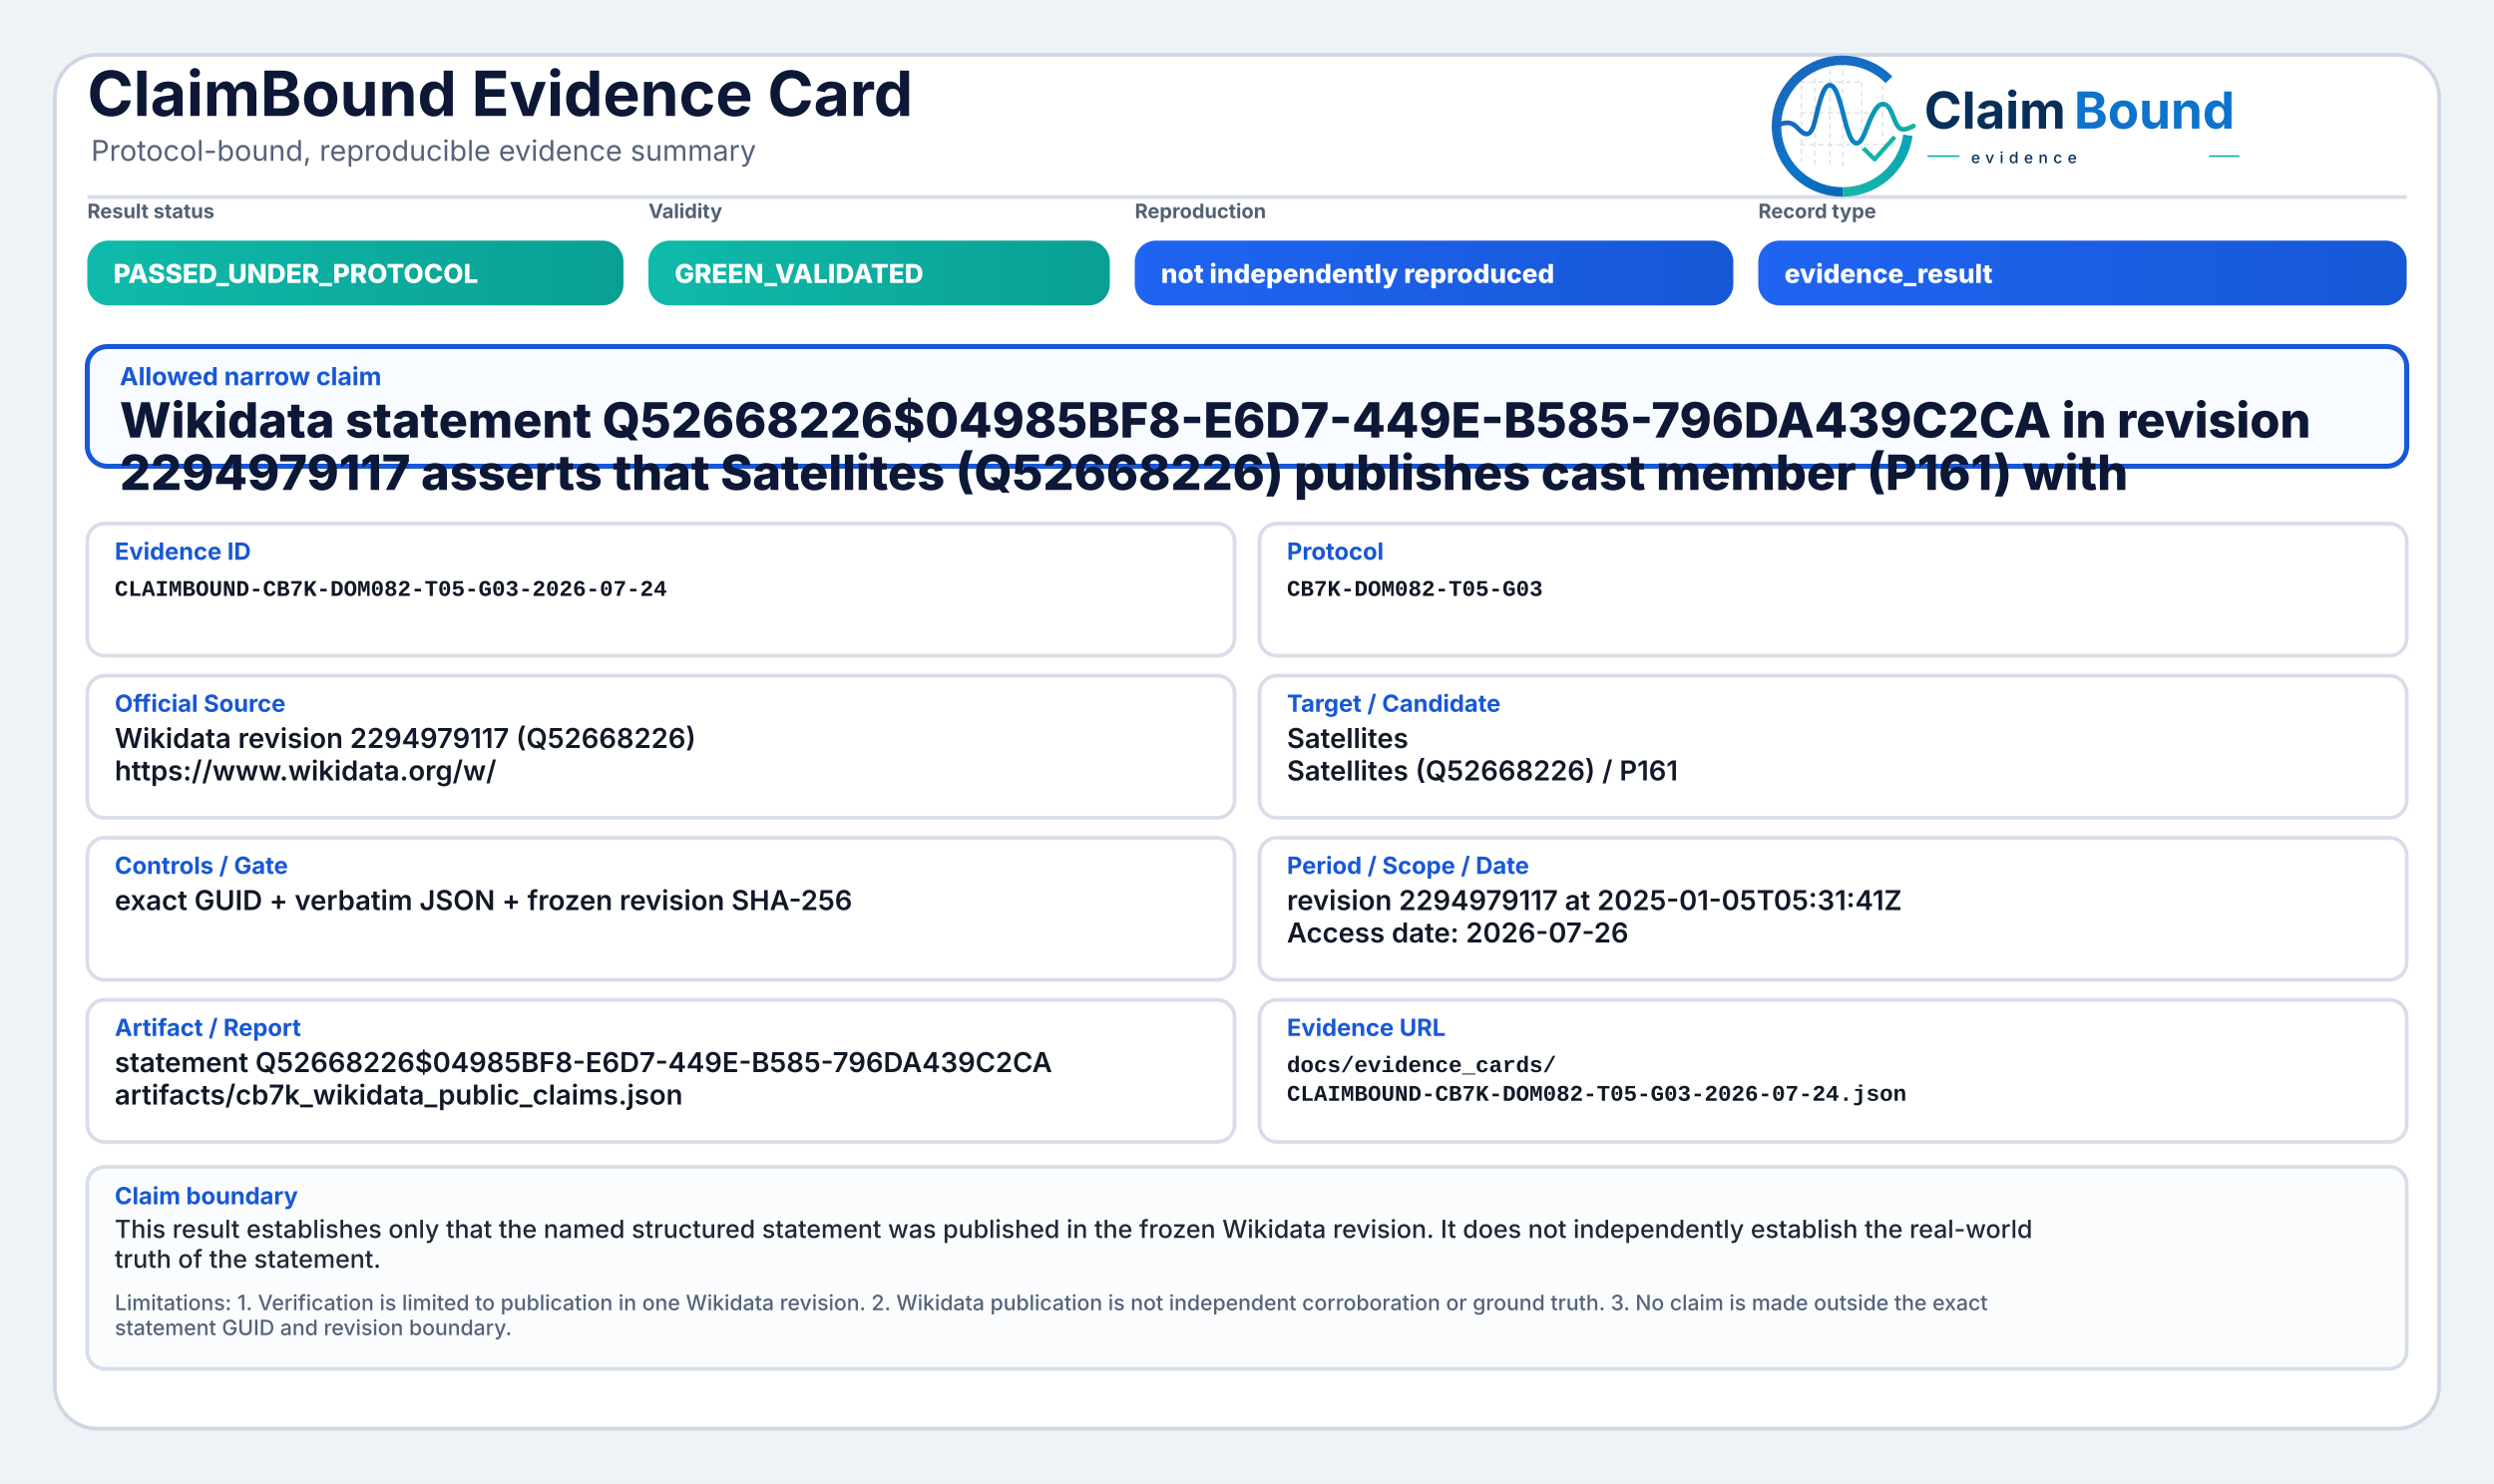
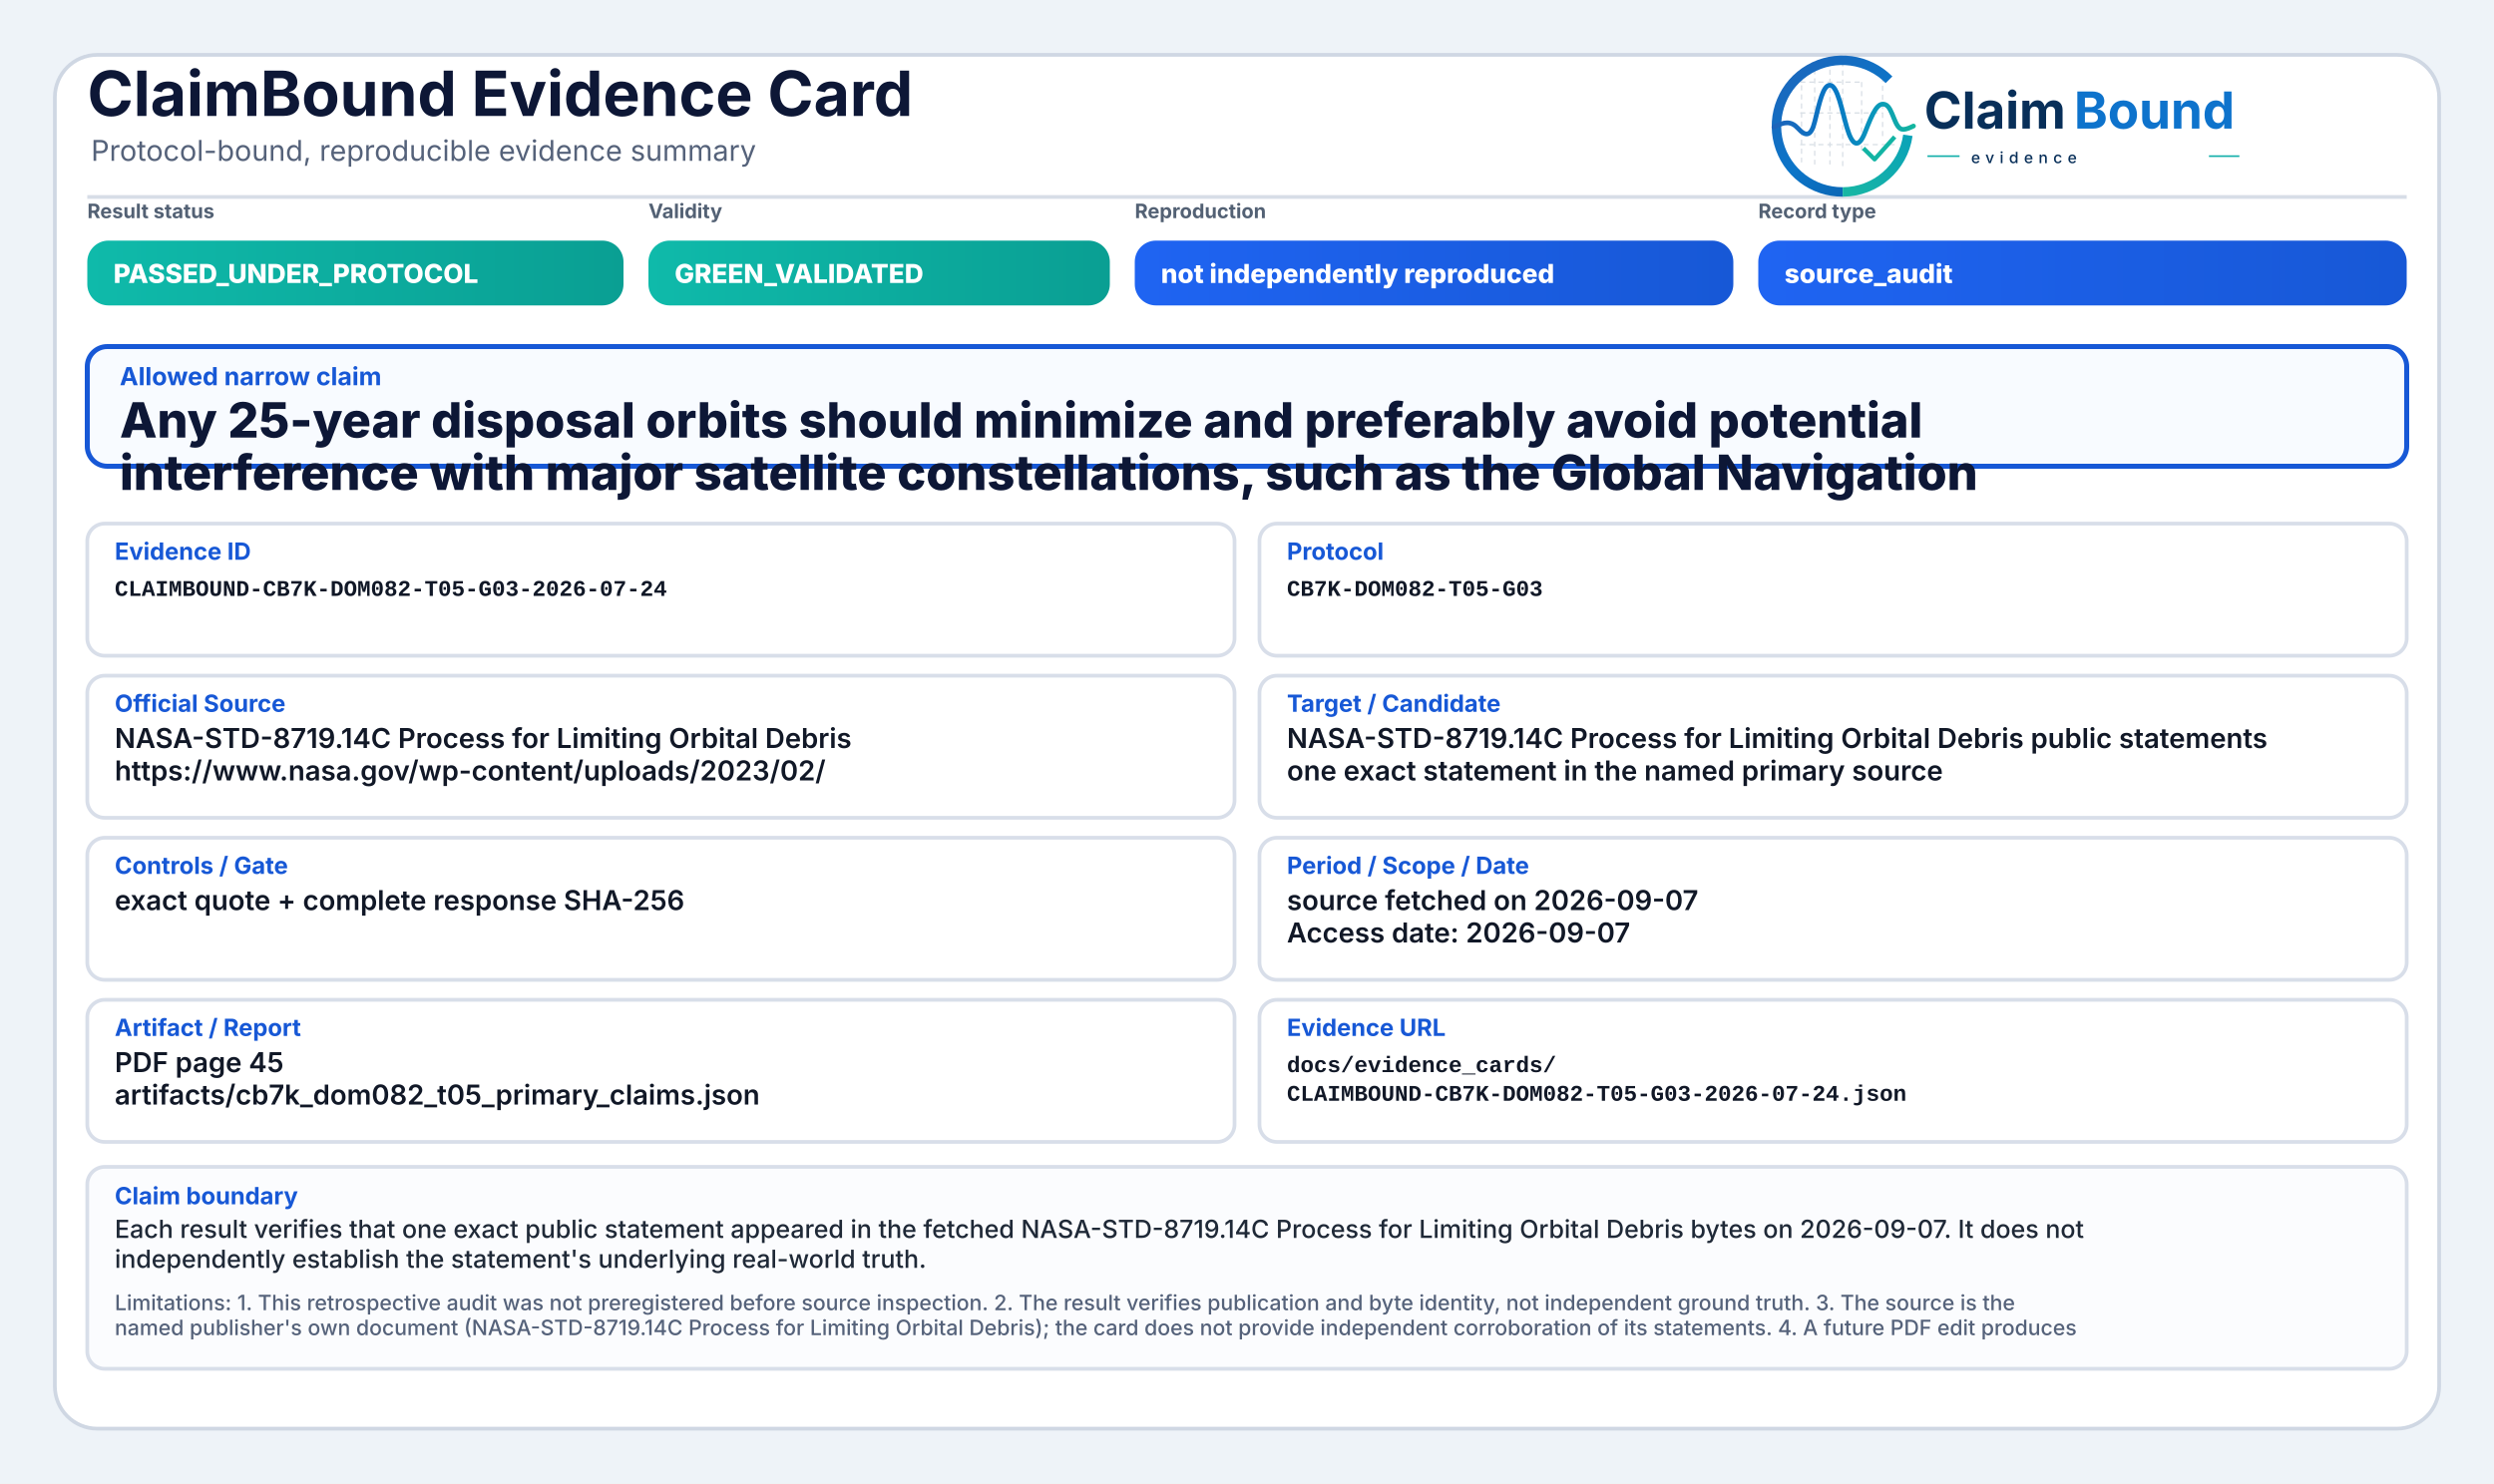
<svg xmlns="http://www.w3.org/2000/svg" width="2000" height="1190" viewBox="0 0 2000 1190" role="img" aria-label="ClaimBound Evidence Card">
  <defs>
    <linearGradient id="greenGrad" x1="0" y1="0" x2="1" y2="0">
      <stop offset="0%" stop-color="#0fbaaa" />
      <stop offset="100%" stop-color="#0a9f93" />
    </linearGradient>
    <linearGradient id="yellowGrad" x1="0" y1="0" x2="1" y2="0">
      <stop offset="0%" stop-color="#fbbf24" />
      <stop offset="100%" stop-color="#d97706" />
    </linearGradient>
    <linearGradient id="amberGrad" x1="0" y1="0" x2="1" y2="0">
      <stop offset="0%" stop-color="#f97316" />
      <stop offset="100%" stop-color="#c2410c" />
    </linearGradient>
    <linearGradient id="redGrad" x1="0" y1="0" x2="1" y2="0">
      <stop offset="0%" stop-color="#ef4444" />
      <stop offset="100%" stop-color="#b91c1c" />
    </linearGradient>
    <linearGradient id="grayGrad" x1="0" y1="0" x2="1" y2="0">
      <stop offset="0%" stop-color="#64748b" />
      <stop offset="100%" stop-color="#475569" />
    </linearGradient>
    <linearGradient id="blueGrad" x1="0" y1="0" x2="1" y2="0">
      <stop offset="0%" stop-color="#1f64f2" />
      <stop offset="100%" stop-color="#1758d6" />
    </linearGradient>
    <linearGradient id="logoRingBlue" x1="73" y1="453" x2="348" y2="793" gradientUnits="userSpaceOnUse">
      <stop offset="0" stop-color="#1E64BA" />
      <stop offset="0.55" stop-color="#0C75C8" />
      <stop offset="1" stop-color="#0A5FAB" />
    </linearGradient>
    <linearGradient id="logoRingTeal" x1="221" y1="792" x2="403" y2="594" gradientUnits="userSpaceOnUse">
      <stop offset="0" stop-color="#18B7A3" />
      <stop offset="1" stop-color="#089EBC" />
    </linearGradient>
    <linearGradient id="logoSignalGradient" x1="61" y1="628" x2="404" y2="628" gradientUnits="userSpaceOnUse">
      <stop offset="0" stop-color="#1E64BA" />
      <stop offset="0.43" stop-color="#0877C4" />
      <stop offset="0.72" stop-color="#0A97BB" />
      <stop offset="1" stop-color="#14B69E" />
    </linearGradient>
  </defs>
  <rect x="0" y="0" width="2000" height="1190" fill="#eef3f8" />
  <rect x="44" y="44" width="1912" height="1102" rx="34" fill="#ffffff" stroke="#cfd7e3" stroke-width="3" />
  <path d="M70 158 H1930" stroke="#d7dde7" stroke-width="3" />
  <text x="70" y="93" font-family="Inter, Segoe UI, Arial, sans-serif" font-size="50" font-weight="750" fill="#0d1736">ClaimBound Evidence Card</text>
  <text x="73" y="129" font-family="Inter, Segoe UI, Arial, sans-serif" font-size="23" font-weight="400" fill="#55627a">Protocol-bound, reproducible evidence summary</text>
  <g aria-label="ClaimBound evidence logo" transform="translate(1415,52) scale(0.33) translate(-40,-478)">
    <g stroke-linecap="butt" stroke-linejoin="round">
      <g stroke="#CBD3DC" stroke-width="3.2" stroke-linecap="round" stroke-dasharray="10 12" opacity="0.72">
        <path d="M130 507V714" />
        <path d="M162 490V719" />
        <path d="M199 491V719" />
        <path d="M230 471V726" />
        <path d="M276 521V690" />
        <path d="M327 508V650" />
        <path d="M128 520H277" />
        <path d="M128 595H327" />
        <path d="M128 672H355" />
      </g>
      <path d="M342.6 514.3A160 160 0 1 0 230 787" fill="none" stroke="url(#logoRingBlue)" stroke-width="23" />
      <path d="M230 787A160 160 0 0 0 388.4 649.3" fill="none" stroke="url(#logoRingTeal)" stroke-width="23" />
      <path d="M63 629.5C87 616.4 104.3 613.6 121.2 632.2C140.7 653.8 153.4 651.6 162.1 616.2C173.8 568.5 182.5 527.5 198.9 527.5C217.5 527.5 228.4 590.6 240.3 630.8C253.4 675.4 268.6 682.8 284.6 641.5C303.5 592.9 315.2 567.6 333.7 574.7C352.6 582 355.7 635.1 376.6 634.9C386.2 634.8 394 630.4 402 626.8" fill="none" stroke="url(#logoSignalGradient)" stroke-width="11.5" stroke-linecap="round" />
      <path d="M284 684.5L307.5 707.7L353 657" fill="none" stroke="#12B4A4" stroke-width="10.5" stroke-linecap="square" />
    </g>
    <text x="428" y="633" font-family="Inter, Segoe UI, Arial, sans-serif" font-size="124" font-weight="750" fill="#082F59" text-rendering="geometricPrecision">Claim</text>
    <text x="792" y="633" font-family="Inter, Segoe UI, Arial, sans-serif" font-size="124" font-weight="750" fill="#0E73CC" text-rendering="geometricPrecision">Bound</text>
    <line x1="436" y1="700" x2="514" y2="700" stroke="#11AFA9" stroke-width="4" />
    <text x="542" y="717" font-family="Inter, Segoe UI, Arial, sans-serif" font-size="38" font-weight="500" letter-spacing="13" fill="#082F59">evidence</text>
    <line x1="1120" y1="700" x2="1194" y2="700" stroke="#11AFA9" stroke-width="4" />
  </g>
  <text x="70" y="175" font-family="Inter, Segoe UI, Arial, sans-serif" font-size="16" font-weight="650" fill="#536174">Result status</text>
  <rect x="70" y="193" width="430" height="52" rx="17" fill="url(#greenGrad)" />
  <text x="91" y="227" font-family="Inter, Segoe UI, Arial, sans-serif" font-size="21" font-weight="800" fill="#ffffff">PASSED_UNDER_PROTOCOL</text>
  <text x="520" y="175" font-family="Inter, Segoe UI, Arial, sans-serif" font-size="16" font-weight="650" fill="#536174">Validity</text>
  <rect x="520" y="193" width="370" height="52" rx="17" fill="url(#greenGrad)" />
  <text x="541" y="227" font-family="Inter, Segoe UI, Arial, sans-serif" font-size="21" font-weight="800" fill="#ffffff">GREEN_VALIDATED</text>
  <text x="910" y="175" font-family="Inter, Segoe UI, Arial, sans-serif" font-size="16" font-weight="650" fill="#536174">Reproduction</text>
  <rect x="910" y="193" width="480" height="52" rx="17" fill="url(#blueGrad)" />
  <text x="931" y="227" font-family="Inter, Segoe UI, Arial, sans-serif" font-size="21" font-weight="800" fill="#ffffff">not independently reproduced</text>
  <text x="1410" y="175" font-family="Inter, Segoe UI, Arial, sans-serif" font-size="16" font-weight="650" fill="#536174">Record type</text>
  <rect x="1410" y="193" width="520" height="52" rx="17" fill="url(#blueGrad)" />
-   <text x="1431" y="227" font-family="Inter, Segoe UI, Arial, sans-serif" font-size="21" font-weight="800" fill="#ffffff">evidence_result</text>
+   <text x="1431" y="227" font-family="Inter, Segoe UI, Arial, sans-serif" font-size="21" font-weight="800" fill="#ffffff">source_audit</text>
  <rect x="70" y="278" width="1860" height="96" rx="16" fill="#f8fbff" stroke="#1758d6" stroke-width="4" />
  <text x="96" y="309" font-family="Inter, Segoe UI, Arial, sans-serif" font-size="20" font-weight="750" fill="#1758d6">Allowed narrow claim</text>
-   <text x="96" y="351" font-family="Inter, Segoe UI, Arial, sans-serif" font-size="39" font-weight="800" fill="#0d1736">Wikidata statement Q52668226$04985BF8-E6D7-449E-B585-796DA439C2CA in revision</text>
-   <text x="96" y="393" font-family="Inter, Segoe UI, Arial, sans-serif" font-size="39" font-weight="800" fill="#0d1736">2294979117 asserts that Satellites (Q52668226) publishes cast member (P161) with</text>
+   <text x="96" y="351" font-family="Inter, Segoe UI, Arial, sans-serif" font-size="39" font-weight="800" fill="#0d1736">Any 25-year disposal orbits should minimize and preferably avoid potential</text>
+   <text x="96" y="393" font-family="Inter, Segoe UI, Arial, sans-serif" font-size="39" font-weight="800" fill="#0d1736">interference with major satellite constellations, such as the Global Navigation</text>
  <rect x="70" y="420" width="920" height="106" rx="14" fill="#ffffff" stroke="#d8dee9" stroke-width="3" />
  <text x="92" y="449" font-family="Inter, Segoe UI, Arial, sans-serif" font-size="19" font-weight="750" fill="#1758d6">Evidence ID</text>
  <text x="92" y="478" font-family="SFMono-Regular, Consolas, Liberation Mono, monospace" font-size="18" font-weight="600" fill="#111827">CLAIMBOUND-CB7K-DOM082-T05-G03-2026-07-24</text>
  <rect x="1010" y="420" width="920" height="106" rx="14" fill="#ffffff" stroke="#d8dee9" stroke-width="3" />
  <text x="1032" y="449" font-family="Inter, Segoe UI, Arial, sans-serif" font-size="19" font-weight="750" fill="#1758d6">Protocol</text>
  <text x="1032" y="478" font-family="SFMono-Regular, Consolas, Liberation Mono, monospace" font-size="18" font-weight="600" fill="#111827">CB7K-DOM082-T05-G03</text>
  <rect x="70" y="542" width="920" height="114" rx="14" fill="#ffffff" stroke="#d8dee9" stroke-width="3" />
  <text x="92" y="571" font-family="Inter, Segoe UI, Arial, sans-serif" font-size="19" font-weight="750" fill="#1758d6">Official Source</text>
-   <text x="92" y="600" font-family="Inter, Segoe UI, Arial, sans-serif" font-size="22" font-weight="600" fill="#111827">Wikidata revision 2294979117 (Q52668226)</text>
-   <text x="92" y="626" font-family="Inter, Segoe UI, Arial, sans-serif" font-size="22" font-weight="600" fill="#111827">https://www.wikidata.org/w/</text>
+   <text x="92" y="600" font-family="Inter, Segoe UI, Arial, sans-serif" font-size="22" font-weight="600" fill="#111827">NASA-STD-8719.14C Process for Limiting Orbital Debris</text>
+   <text x="92" y="626" font-family="Inter, Segoe UI, Arial, sans-serif" font-size="22" font-weight="600" fill="#111827">https://www.nasa.gov/wp-content/uploads/2023/02/</text>
  <rect x="1010" y="542" width="920" height="114" rx="14" fill="#ffffff" stroke="#d8dee9" stroke-width="3" />
  <text x="1032" y="571" font-family="Inter, Segoe UI, Arial, sans-serif" font-size="19" font-weight="750" fill="#1758d6">Target / Candidate</text>
-   <text x="1032" y="600" font-family="Inter, Segoe UI, Arial, sans-serif" font-size="22" font-weight="600" fill="#111827">Satellites</text>
-   <text x="1032" y="626" font-family="Inter, Segoe UI, Arial, sans-serif" font-size="22" font-weight="600" fill="#111827">Satellites (Q52668226) / P161</text>
+   <text x="1032" y="600" font-family="Inter, Segoe UI, Arial, sans-serif" font-size="22" font-weight="600" fill="#111827">NASA-STD-8719.14C Process for Limiting Orbital Debris public statements</text>
+   <text x="1032" y="626" font-family="Inter, Segoe UI, Arial, sans-serif" font-size="22" font-weight="600" fill="#111827">one exact statement in the named primary source</text>
  <rect x="70" y="672" width="920" height="114" rx="14" fill="#ffffff" stroke="#d8dee9" stroke-width="3" />
  <text x="92" y="701" font-family="Inter, Segoe UI, Arial, sans-serif" font-size="19" font-weight="750" fill="#1758d6">Controls / Gate</text>
-   <text x="92" y="730" font-family="Inter, Segoe UI, Arial, sans-serif" font-size="22" font-weight="600" fill="#111827">exact GUID + verbatim JSON + frozen revision SHA-256</text>
+   <text x="92" y="730" font-family="Inter, Segoe UI, Arial, sans-serif" font-size="22" font-weight="600" fill="#111827">exact quote + complete response SHA-256</text>
  <rect x="1010" y="672" width="920" height="114" rx="14" fill="#ffffff" stroke="#d8dee9" stroke-width="3" />
  <text x="1032" y="701" font-family="Inter, Segoe UI, Arial, sans-serif" font-size="19" font-weight="750" fill="#1758d6">Period / Scope / Date</text>
-   <text x="1032" y="730" font-family="Inter, Segoe UI, Arial, sans-serif" font-size="22" font-weight="600" fill="#111827">revision 2294979117 at 2025-01-05T05:31:41Z</text>
-   <text x="1032" y="756" font-family="Inter, Segoe UI, Arial, sans-serif" font-size="22" font-weight="600" fill="#111827">Access date: 2026-07-26</text>
+   <text x="1032" y="730" font-family="Inter, Segoe UI, Arial, sans-serif" font-size="22" font-weight="600" fill="#111827">source fetched on 2026-09-07</text>
+   <text x="1032" y="756" font-family="Inter, Segoe UI, Arial, sans-serif" font-size="22" font-weight="600" fill="#111827">Access date: 2026-09-07</text>
  <rect x="70" y="802" width="920" height="114" rx="14" fill="#ffffff" stroke="#d8dee9" stroke-width="3" />
  <text x="92" y="831" font-family="Inter, Segoe UI, Arial, sans-serif" font-size="19" font-weight="750" fill="#1758d6">Artifact / Report</text>
-   <text x="92" y="860" font-family="Inter, Segoe UI, Arial, sans-serif" font-size="22" font-weight="600" fill="#111827">statement Q52668226$04985BF8-E6D7-449E-B585-796DA439C2CA</text>
-   <text x="92" y="886" font-family="Inter, Segoe UI, Arial, sans-serif" font-size="22" font-weight="600" fill="#111827">artifacts/cb7k_wikidata_public_claims.json</text>
+   <text x="92" y="860" font-family="Inter, Segoe UI, Arial, sans-serif" font-size="22" font-weight="600" fill="#111827">PDF page 45</text>
+   <text x="92" y="886" font-family="Inter, Segoe UI, Arial, sans-serif" font-size="22" font-weight="600" fill="#111827">artifacts/cb7k_dom082_t05_primary_claims.json</text>
  <rect x="1010" y="802" width="920" height="114" rx="14" fill="#ffffff" stroke="#d8dee9" stroke-width="3" />
  <text x="1032" y="831" font-family="Inter, Segoe UI, Arial, sans-serif" font-size="19" font-weight="750" fill="#1758d6">Evidence URL</text>
  <text x="1032" y="860" font-family="SFMono-Regular, Consolas, Liberation Mono, monospace" font-size="18" font-weight="600" fill="#111827">docs/evidence_cards/</text>
  <text x="1032" y="883" font-family="SFMono-Regular, Consolas, Liberation Mono, monospace" font-size="18" font-weight="600" fill="#111827">CLAIMBOUND-CB7K-DOM082-T05-G03-2026-07-24.json</text>
  <rect x="70" y="936" width="1860" height="162" rx="14" fill="#fbfcfe" stroke="#d8dee9" stroke-width="3" />
  <text x="92" y="966" font-family="Inter, Segoe UI, Arial, sans-serif" font-size="19" font-weight="750" fill="#1758d6">Claim boundary</text>
-   <text x="92" y="993" font-family="Inter, Segoe UI, Arial, sans-serif" font-size="20" font-weight="500" fill="#1f2937">This result establishes only that the named structured statement was published in the frozen Wikidata revision. It does not independently establish the real-world</text>
-   <text x="92" y="1017" font-family="Inter, Segoe UI, Arial, sans-serif" font-size="20" font-weight="500" fill="#1f2937">truth of the statement.</text>
-   <text x="92" y="1051" font-family="Inter, Segoe UI, Arial, sans-serif" font-size="17" font-weight="500" fill="#55627a">Limitations: 1. Verification is limited to publication in one Wikidata revision. 2. Wikidata publication is not independent corroboration or ground truth. 3. No claim is made outside the exact</text>
-   <text x="92" y="1071" font-family="Inter, Segoe UI, Arial, sans-serif" font-size="17" font-weight="500" fill="#55627a">statement GUID and revision boundary.</text>
+   <text x="92" y="993" font-family="Inter, Segoe UI, Arial, sans-serif" font-size="20" font-weight="500" fill="#1f2937">Each result verifies that one exact public statement appeared in the fetched NASA-STD-8719.14C Process for Limiting Orbital Debris bytes on 2026-09-07. It does not</text>
+   <text x="92" y="1017" font-family="Inter, Segoe UI, Arial, sans-serif" font-size="20" font-weight="500" fill="#1f2937">independently establish the statement's underlying real-world truth.</text>
+   <text x="92" y="1051" font-family="Inter, Segoe UI, Arial, sans-serif" font-size="17" font-weight="500" fill="#55627a">Limitations: 1. This retrospective audit was not preregistered before source inspection. 2. The result verifies publication and byte identity, not independent ground truth. 3. The source is the</text>
+   <text x="92" y="1071" font-family="Inter, Segoe UI, Arial, sans-serif" font-size="17" font-weight="500" fill="#55627a">named publisher's own document (NASA-STD-8719.14C Process for Limiting Orbital Debris); the card does not provide independent corroboration of its statements. 4. A future PDF edit produces</text>
</svg>
